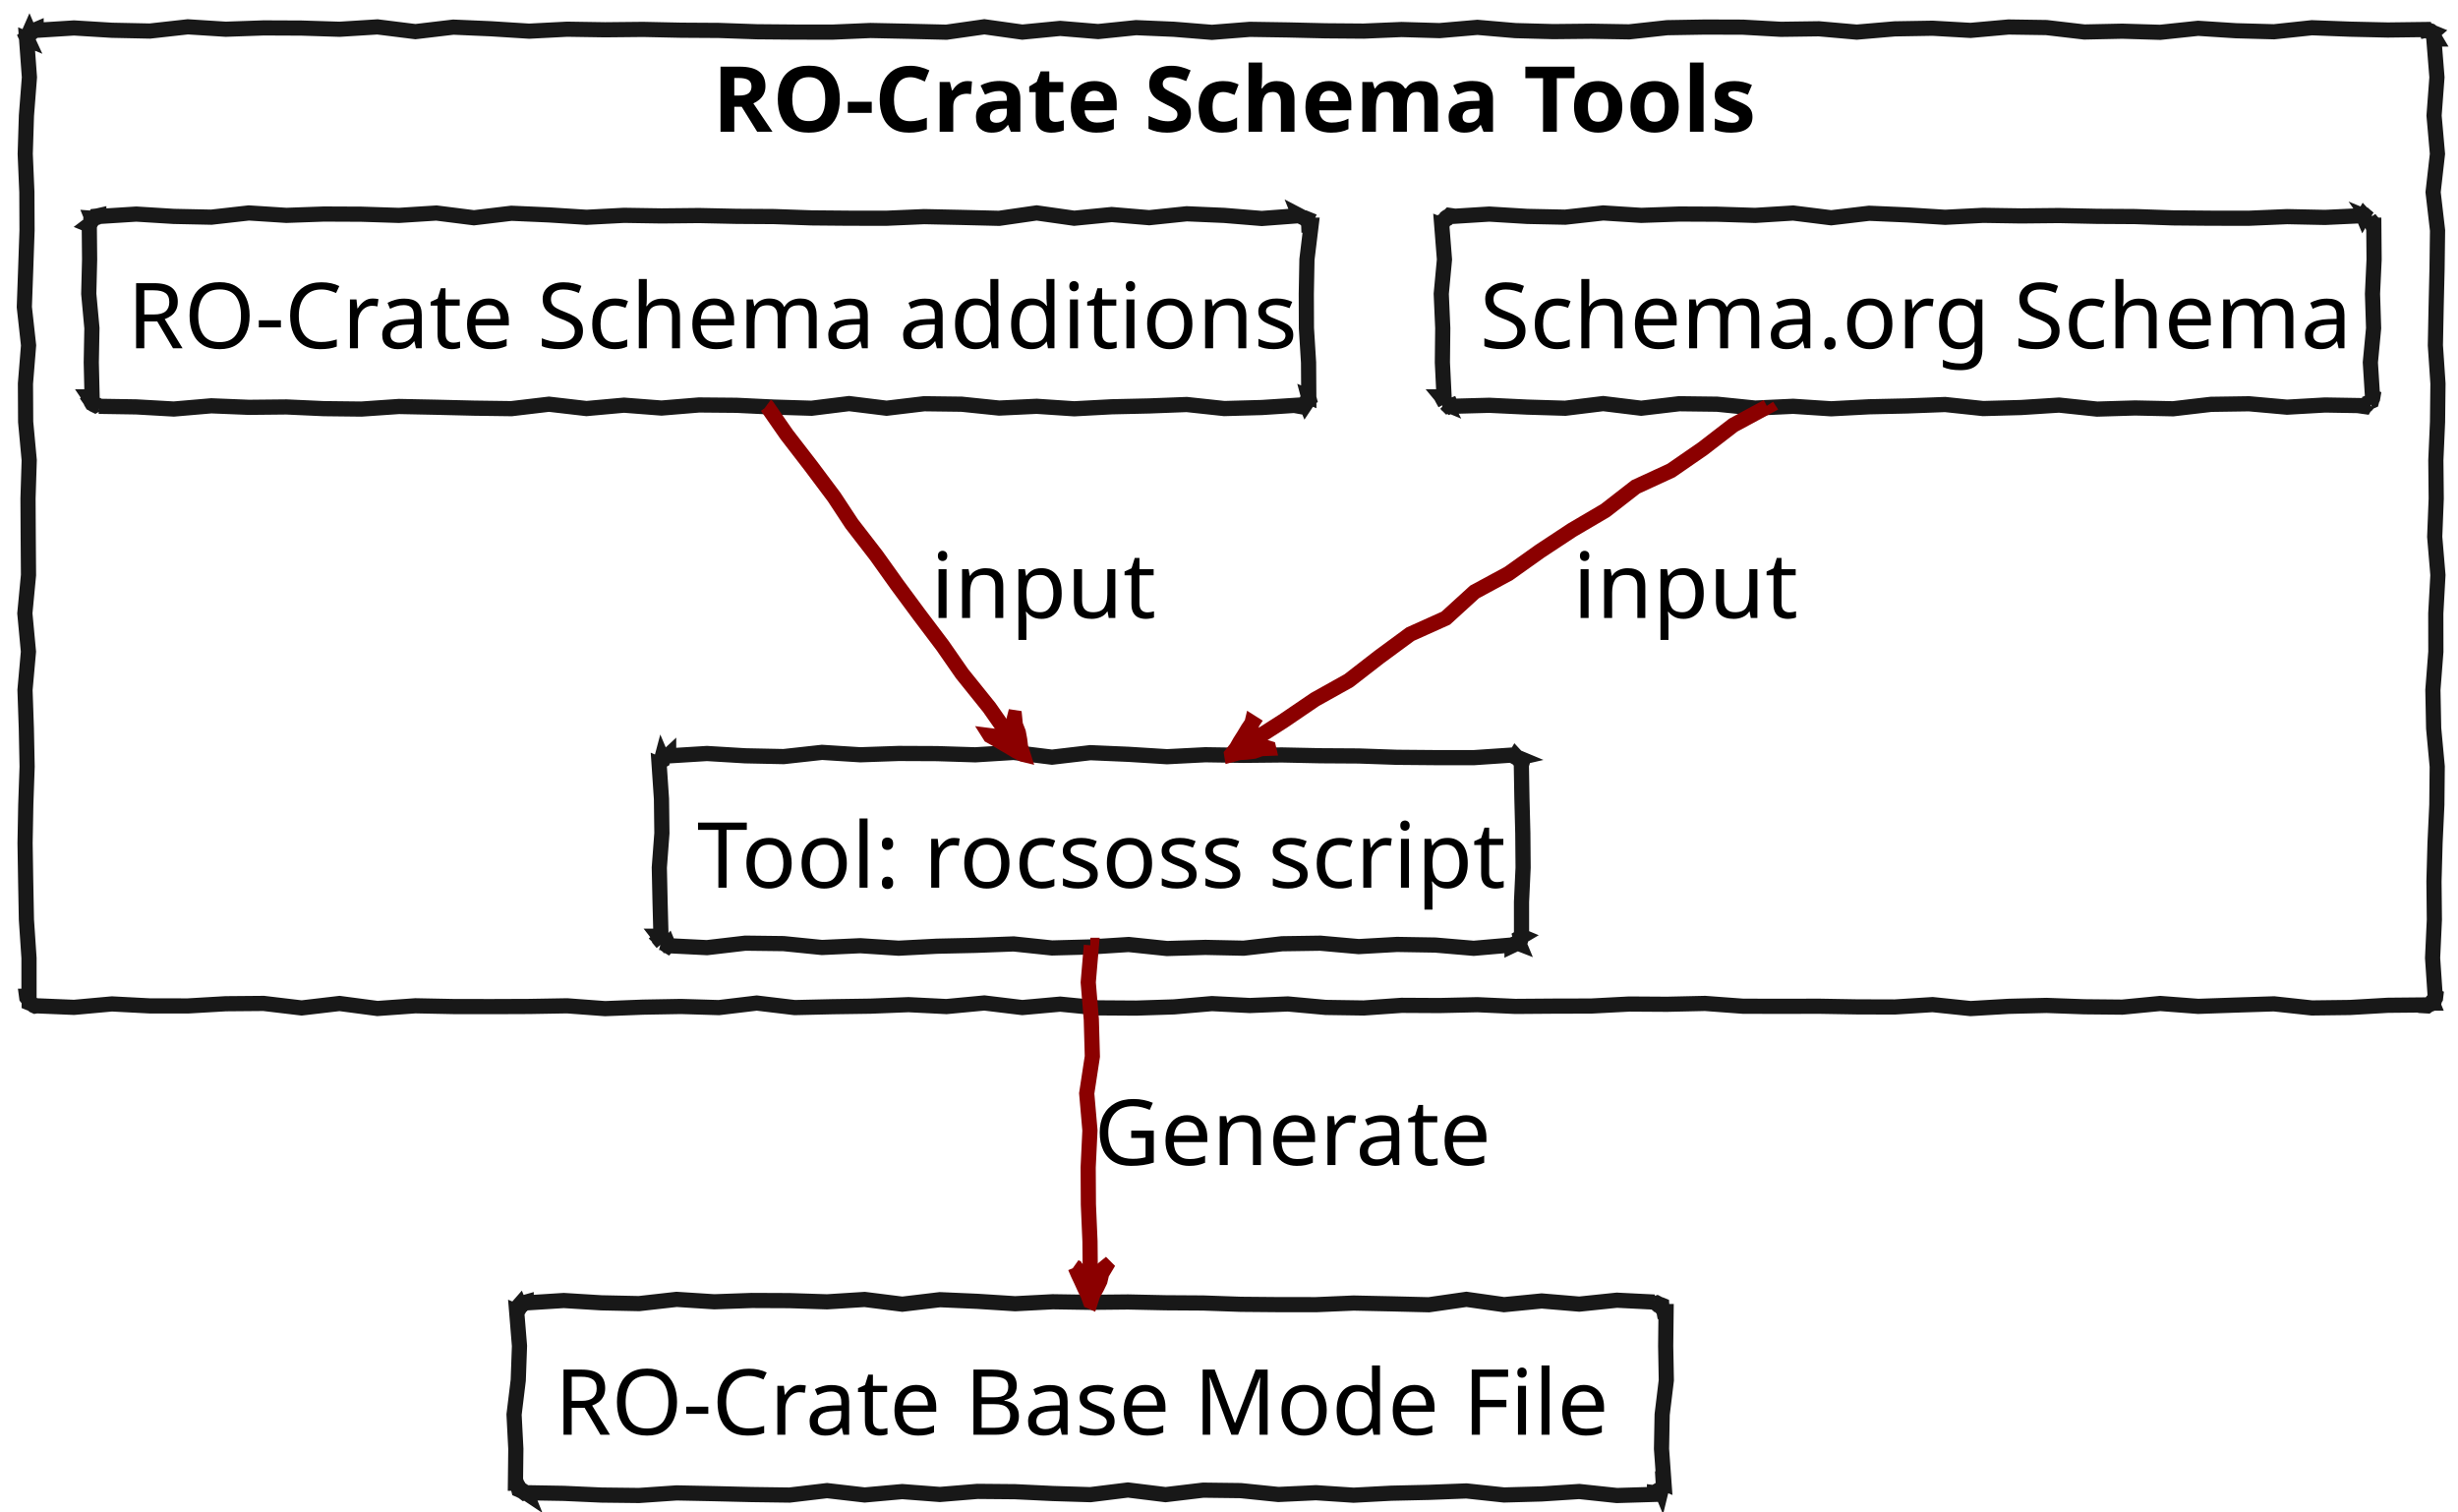
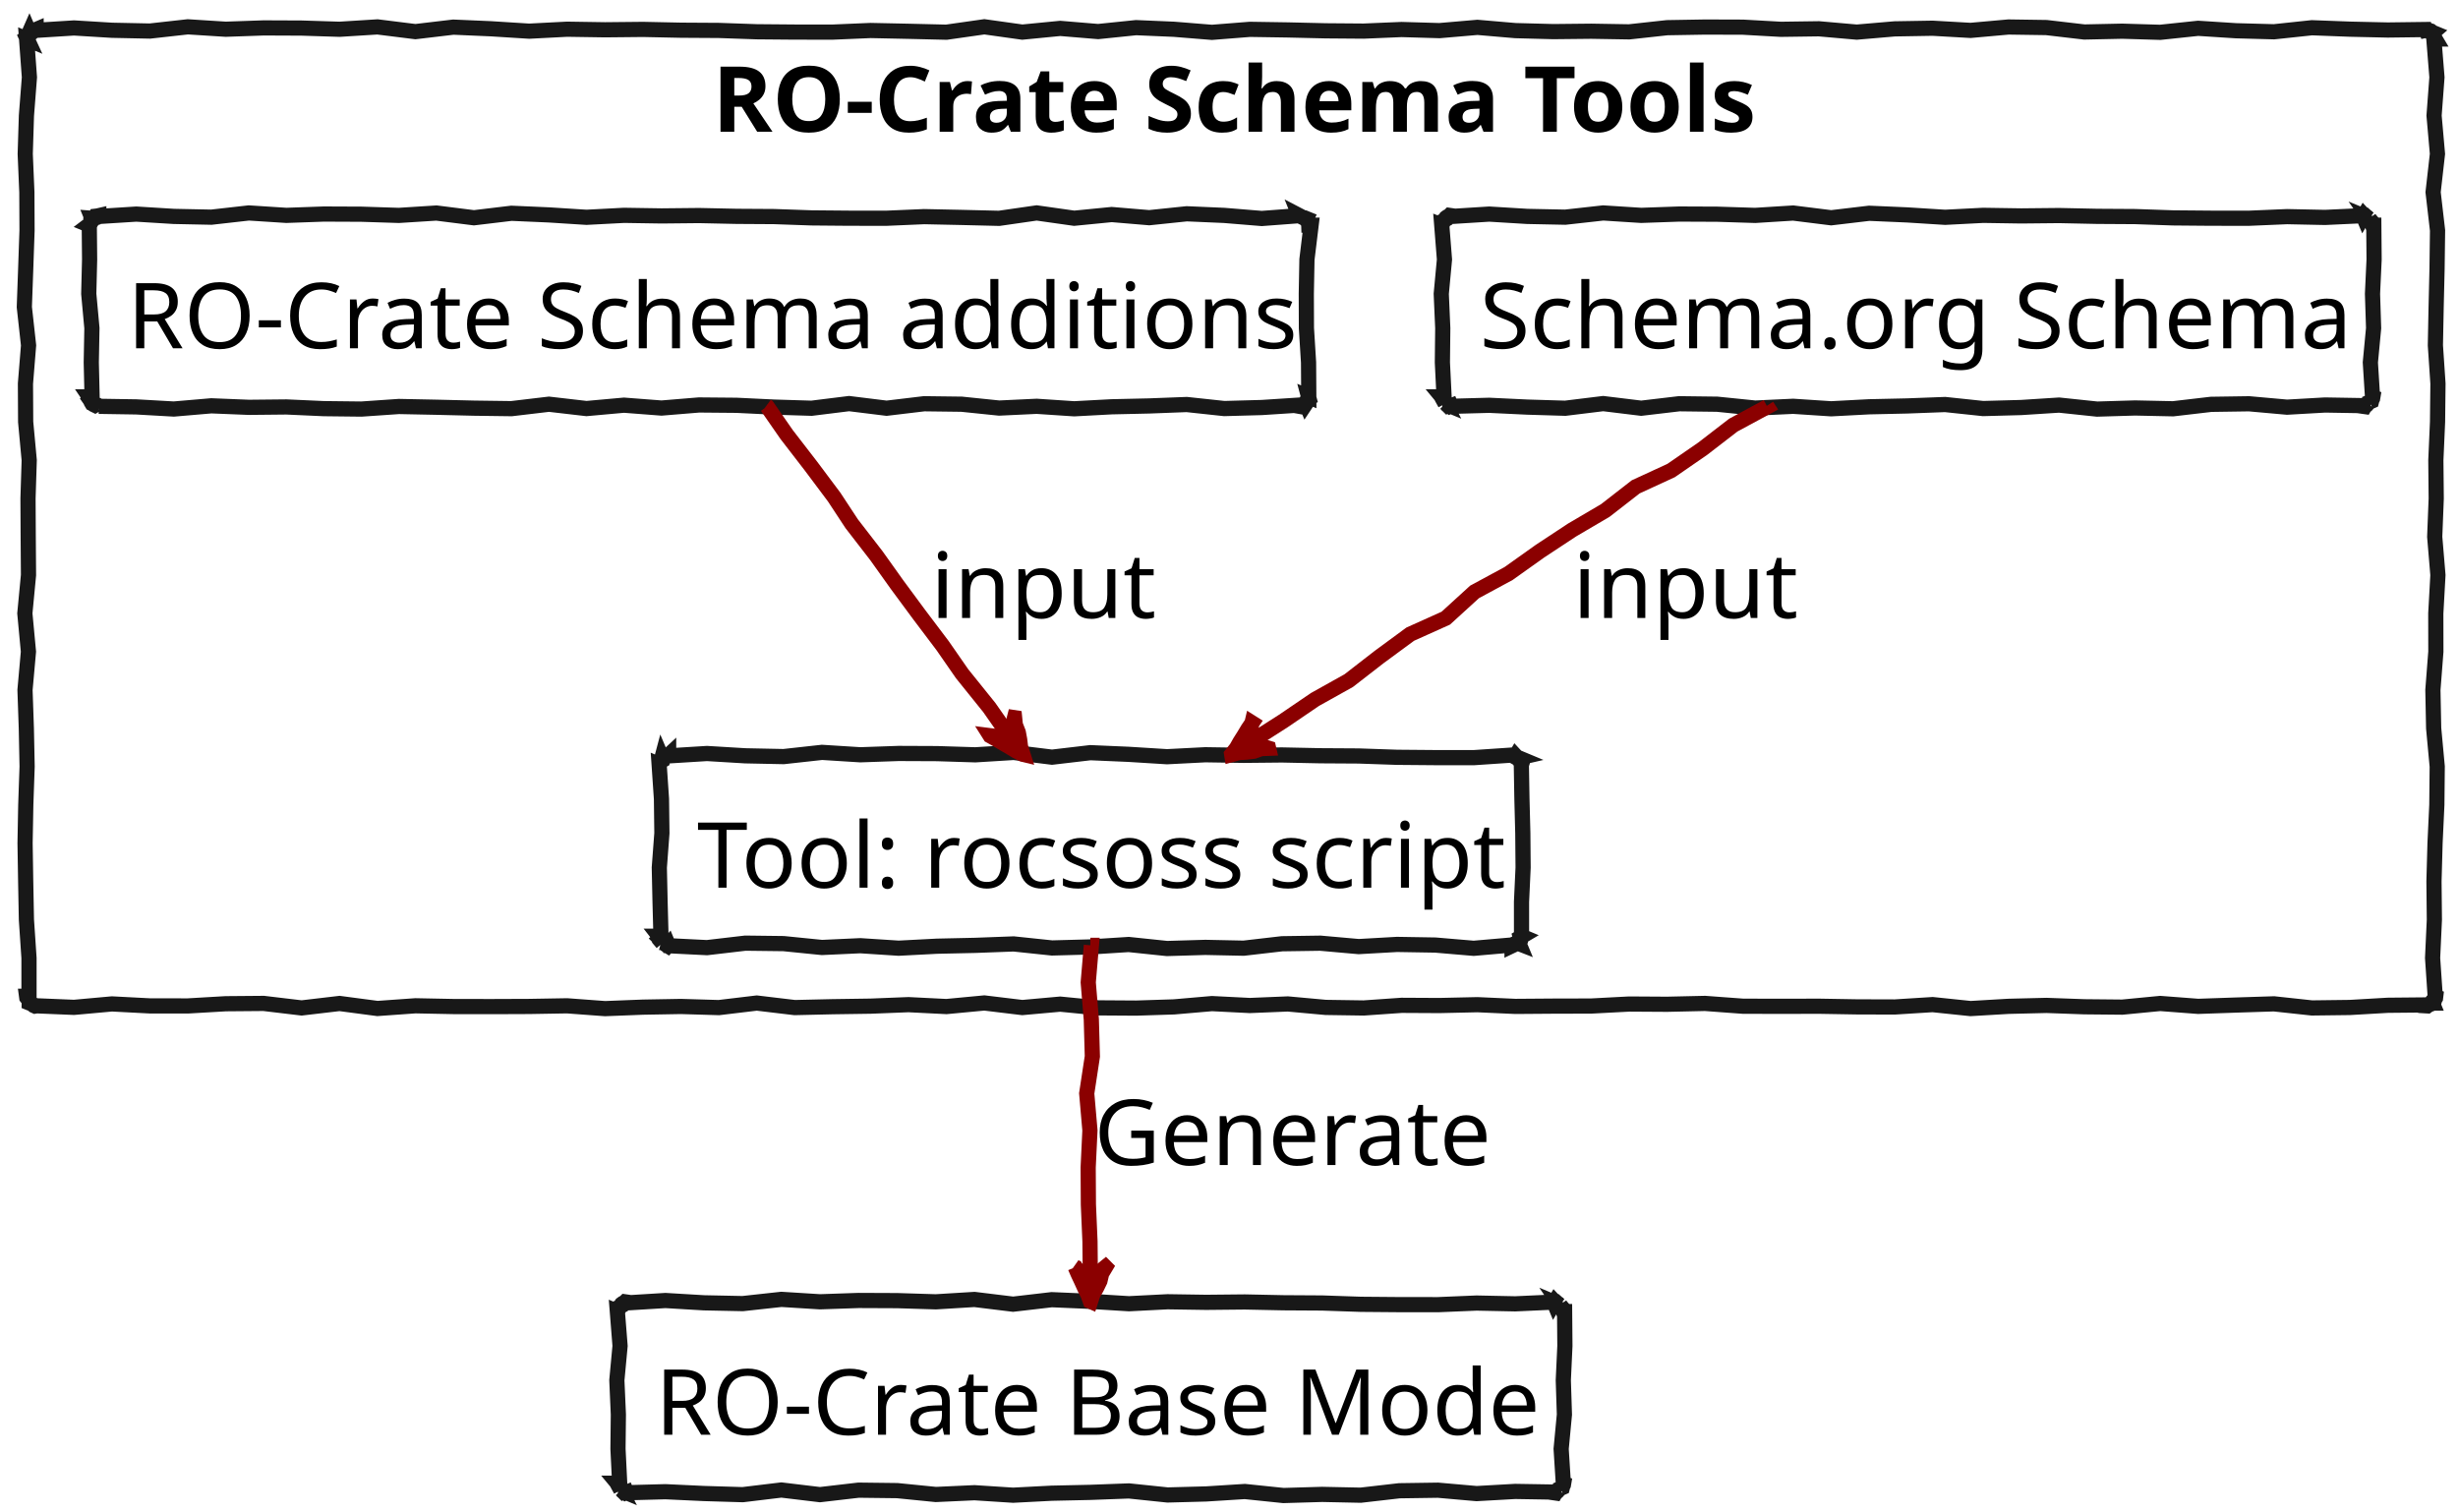
<svg xmlns="http://www.w3.org/2000/svg" contentStyleType="text/css" height="398px" preserveAspectRatio="none" style="width:647px;height:398px;background:#FFFFFF;" version="1.1" viewBox="0 0 647 398" width="647px" zoomAndPan="magnify">
  <defs />
  <g>
    <g id="cluster_tools">
      <polygon fill="none" points="9.5,7.773,9.5,7.984,19.484,7.359,29.468,7.967,39.452,8.173,49.437,7.06,59.421,7.696,69.405,7.347,79.389,7.39,89.373,7.705,99.357,7.082,109.341,8.327,119.325,7.143,129.31,7.576,139.294,8.205,149.278,7.688,159.262,7.842,169.246,7.742,179.23,7.952,189.214,8.013,199.198,8.359,209.183,8.444,219.167,8.453,229.151,8.028,239.135,8.237,249.119,8.476,259.103,7.052,269.087,8.452,279.071,7.477,289.056,8.307,299.04,7.278,309.024,7.705,319.008,8.515,328.992,7.725,338.976,7.879,348.96,8.112,358.944,8.19,368.929,7.769,378.913,8.061,388.897,7.201,398.881,8.058,408.865,8.322,418.849,8.218,428.833,8.386,438.817,7.29,448.802,7.121,458.786,7.152,468.77,7.715,478.754,7.577,488.738,8.455,498.722,7.599,508.706,7.43,518.691,8.002,528.675,7.107,538.659,7.254,548.643,8.422,558.627,8.209,568.611,8.508,578.595,7.452,588.579,8.093,598.563,8.364,608.548,7.301,618.532,7.678,628.516,7.899,638.5,7.773,638.583,7.974,638.853,7.919,639.266,8.209,639.49,8.042,639.828,8.151,640.268,8.506,640.423,8.57,640.193,8.768,640.717,9.278,640.771,9.593,640.771,9.886,641,10.273,640.646,10.273,641.459,20.353,640.701,30.433,641.592,40.513,640.447,50.593,641.617,60.673,641.484,70.753,641.245,80.833,641.047,90.913,641.727,100.993,641.614,111.073,641.169,121.153,641.268,131.233,640.87,141.313,641.716,151.393,641.155,161.473,641.173,171.553,640.392,181.633,640.595,191.713,641.531,201.793,641.43,211.873,640.957,221.953,640.678,232.033,640.781,242.113,640.314,252.193,641,262.273,641.128,262.326,641.081,262.721,640.869,263.048,640.775,263.423,640.372,263.67,640.268,264.041,640.279,264.068,639.865,264.068,639.597,264.422,639.239,264.557,638.924,264.797,638.5,264.773,638.5,264.544,628.516,264.639,618.532,265.217,608.548,265.341,598.563,264.261,588.579,264.58,578.595,264.923,568.611,264.163,558.627,265.127,548.643,265.031,538.659,264.673,528.675,264.916,518.691,265.502,508.706,264.461,498.722,265.088,488.738,265.059,478.754,264.889,468.77,264.914,458.786,264.887,448.802,264.149,438.817,264.373,428.833,264.312,418.849,264.837,408.865,264.862,398.881,264.935,388.897,264.483,378.913,264.706,368.929,264.653,358.944,265.35,348.96,265.2,338.976,264.288,328.992,264.7,319.008,264.196,309.024,265.062,299.04,265.382,289.056,265.318,279.071,264.338,269.087,265.237,259.103,264.031,249.119,264.974,239.135,264.474,229.151,264.87,219.167,265.014,209.183,265.245,199.198,264.053,189.214,265.249,179.23,264.952,169.246,265.129,159.262,265.521,149.278,264.779,139.294,264.949,129.31,264.987,119.325,264.971,109.341,264.773,99.357,265.484,89.373,264.164,79.389,265.339,69.405,264.149,59.421,264.233,49.437,264.813,39.452,264.802,29.468,264.281,19.484,265.187,9.5,264.773,9.514,264.807,9.239,264.851,8.878,264.686,8.382,264.196,8.035,264.065,7.732,264.041,7.692,264.025,7.695,263.733,7.563,263.385,7.386,263.019,7.041,262.583,7,262.273,7.636,262.273,7.634,252.193,6.953,242.113,6.761,232.033,6.599,221.953,6.785,211.873,7.137,201.793,6.932,191.713,6.582,181.633,7.487,171.553,6.541,161.473,7.502,151.393,7.427,141.313,7.372,131.233,7.692,121.153,6.754,111.073,6.699,100.993,7.519,90.913,6.403,80.833,6.766,70.753,7.115,60.673,7.069,50.593,6.641,40.513,6.957,30.433,7.745,20.353,7,10.273,7.2,10.356,6.963,9.844,7.317,9.576,7.281,9.147,7.578,8.856,7.732,8.506,7.77,8.596,8.139,8.489,8.354,8.008,8.844,8.19,9.148,7.923,9.5,7.773" style="stroke:#181818;stroke-width:4.0;" />
      <text fill="#000000" font-family="Chalkduster" font-size="24" font-weight="bold" lengthAdjust="spacing" textLength="273" x="187.5" y="34.688">RO-Crate Schema Tools</text>
    </g>
    <g id="elem_sos">
      <polygon fill="none" points="382,56.773,382,56.984,392,56.359,402,56.967,412,57.173,422,56.06,432,56.696,442,56.347,452,56.39,462,56.705,472,56.082,482,57.327,492,56.143,502,56.576,512,57.205,522,56.688,532,56.842,542,56.742,552,56.952,562,57.013,572,57.359,582,57.444,592,57.453,602,57.028,612,57.237,622,56.773,622.09,56.99,622.262,56.698,622.794,57.275,623.023,57.121,623.482,57.524,623.768,57.506,623.615,57.443,623.893,57.85,624.289,58.307,624.192,58.56,624.386,58.933,624.5,59.273,624.839,59.273,624.916,68.311,624.496,77.348,624.787,86.386,623.928,95.423,624.5,104.461,624.588,104.497,624.522,104.884,624.344,105.225,624.249,105.6,623.765,105.814,623.768,106.229,623.685,106.028,623.335,106.184,623.053,106.504,622.682,106.608,622.441,107.024,622,106.961,622,106.786,612,106.618,602,107.189,592,106.294,582,106.442,572,107.61,562,107.397,552,107.695,542,106.639,532,107.28,522,107.551,512,106.489,502,106.865,492,107.087,482,107.613,472,106.957,462,107.424,452,106.407,442,106.284,432,107.465,422,106.244,412,107.47,402,107.168,392,106.693,382,106.961,381.955,106.852,381.705,106.956,381.255,106.576,381.015,106.704,380.515,106.205,380.232,106.229,380.422,106.308,380.235,105.937,380.015,105.553,379.807,105.174,379.87,104.907,379.5,104.461,380.114,104.461,379.669,95.423,379.768,86.386,379.37,77.348,380.216,68.311,379.5,59.273,379.548,59.293,379.7,58.942,379.606,58.489,379.815,58.161,380.249,57.927,380.232,57.506,380.287,57.638,380.58,57.346,380.898,57.114,381.265,56.999,381.559,56.709,382,56.773" style="stroke:#181818;stroke-width:4.0;" />
      <text fill="#000000" font-family="Chalkduster" font-size="24" lengthAdjust="spacing" textLength="225" x="389.5" y="91.688">Schema.org Schema</text>
    </g>
    <g id="elem_roc">
      <polygon fill="none" points="26,56.773,26,56.984,35.875,56.359,45.75,56.967,55.625,57.173,65.5,56.06,75.375,56.696,85.25,56.347,95.125,56.39,105,56.705,114.875,56.082,124.75,57.327,134.625,56.143,144.5,56.576,154.375,57.205,164.25,56.688,174.125,56.842,184,56.742,193.875,56.952,203.75,57.013,213.625,57.359,223.5,57.444,233.375,57.453,243.25,57.028,253.125,57.237,263,57.476,272.875,56.052,282.75,57.452,292.625,56.477,302.5,57.307,312.375,56.278,322.25,56.705,332.125,57.515,342,56.773,341.994,56.758,342.367,56.952,342.75,57.171,343.114,57.341,343.414,57.358,343.768,57.506,343.856,57.542,343.738,57.786,344.148,58.249,344.376,58.636,344.49,58.977,344.5,59.273,345.113,59.273,344.017,68.311,343.848,77.348,343.879,86.386,344.441,95.423,344.5,104.461,344.44,104.436,344.563,104.901,344.153,105.146,343.955,105.478,343.985,105.904,343.768,106.229,343.683,106.023,343.348,106.215,343.143,106.721,342.763,106.802,342.447,107.041,342,106.961,342,106.639,332.125,107.28,322.25,107.551,312.375,106.489,302.5,106.865,292.625,107.087,282.75,107.613,272.875,106.957,263,107.424,253.125,106.407,243.25,106.284,233.375,107.465,223.5,106.244,213.625,107.47,203.75,107.168,193.875,106.693,184,106.607,174.125,107.42,164.25,106.662,154.375,107.553,144.5,106.408,134.625,107.578,124.75,107.445,114.875,107.206,105,107.008,95.125,107.688,85.25,107.575,75.375,107.13,65.5,107.229,55.625,106.831,45.75,107.677,35.875,107.116,26,106.961,26.022,107.014,25.569,106.627,25.241,106.543,25.007,106.685,24.641,106.507,24.232,106.229,24.219,106.223,23.987,105.834,23.872,105.494,23.582,105.081,23.774,104.867,23.5,104.461,24.24,104.461,24.026,95.423,24.195,86.386,23.363,77.348,23.587,68.311,23.5,59.273,23.381,59.224,23.734,58.956,23.869,58.598,24.11,58.283,24.015,57.83,24.232,57.506,24.215,57.464,24.642,57.496,25.012,57.388,25.227,56.908,25.622,56.86,26,56.773" style="stroke:#181818;stroke-width:4.0;" />
      <text fill="#000000" font-family="Chalkduster" font-size="24" lengthAdjust="spacing" textLength="301" x="33.5" y="91.688">RO-Crate Schema additions</text>
    </g>
    <g id="elem_rocsoss">
      <polygon fill="none" points="176,198.773,176,198.984,186.091,198.359,196.182,198.967,206.273,199.173,216.364,198.06,226.454,198.696,236.546,198.347,246.636,198.39,256.727,198.705,266.818,198.082,276.909,199.327,287,198.143,297.091,198.576,307.182,199.205,317.273,198.688,327.364,198.842,337.454,198.742,347.546,198.952,357.636,199.013,367.727,199.359,377.818,199.445,387.909,199.453,398,198.773,398.033,198.852,398.413,199.063,398.797,199.283,398.969,198.991,399.501,199.568,399.768,199.506,399.676,199.468,400.079,199.927,399.908,200.15,400.186,200.558,400.582,201.014,400.5,201.273,400.451,201.273,400.605,210.311,400.839,219.348,400.916,228.386,400.496,237.423,400.5,246.461,400.589,246.498,400.177,246.742,400.295,247.204,400.229,247.591,400.051,247.932,399.768,248.229,399.846,248.417,399.353,248.226,398.978,248.321,398.628,248.477,398.346,248.796,398,248.961,398,248.764,387.909,249.642,377.818,248.786,367.727,248.618,357.636,249.189,347.546,248.294,337.454,248.442,327.364,249.61,317.273,249.397,307.182,249.695,297.091,248.639,287,249.28,276.909,249.551,266.818,248.488,256.727,248.865,246.636,249.087,236.546,249.613,226.454,248.957,216.364,249.423,206.273,248.407,196.182,248.284,186.091,249.465,176,248.961,175.909,248.74,175.711,248.971,175.319,248.732,174.905,248.439,174.541,248.266,174.232,248.229,174.374,248.287,173.994,247.837,174.122,247.597,173.623,247.097,173.837,246.893,173.5,246.461,173.984,246.461,173.745,237.423,173.547,228.386,174.227,219.348,174.114,210.311,173.5,201.273,173.552,201.295,173.729,200.954,173.753,200.55,174.16,200.304,174.133,199.879,174.232,199.506,174.254,199.559,174.508,199.172,174.888,199.088,175.361,199.23,175.701,199.052,176,198.773" style="stroke:#181818;stroke-width:4.0;" />
      <text fill="#000000" font-family="Chalkduster" font-size="24" lengthAdjust="spacing" textLength="207" x="183.5" y="233.688">Tool: rocsoss script</text>
    </g>
    <g id="elem_rop">
-       <polygon fill="none" points="138.5,342.773,138.5,342.984,148.4,342.359,158.3,342.967,168.2,343.173,178.1,342.06,188,342.696,197.9,342.347,207.8,342.39,217.7,342.705,227.6,342.082,237.5,343.327,247.4,342.143,257.3,342.576,267.2,343.205,277.1,342.688,287,342.842,296.9,342.741,306.8,342.952,316.7,343.013,326.6,343.359,336.5,343.445,346.4,343.453,356.3,343.028,366.2,343.237,376.1,343.476,386,342.052,395.9,343.452,405.8,342.477,415.7,343.307,425.6,342.278,435.5,342.773,435.491,342.752,435.948,343.148,436.201,343.051,436.574,343.245,436.957,343.464,437.268,343.506,437.396,343.559,437.413,343.859,437.649,344.249,437.531,344.493,437.941,344.956,438,345.273,438.548,345.273,438.445,354.311,438.613,363.348,437.517,372.386,437.348,381.423,438,390.461,437.809,390.382,437.835,390.807,437.647,391.143,437.771,391.608,437.36,391.853,437.268,392.229,437.224,392.123,436.943,392.445,436.476,392.316,436.141,392.508,435.936,393.014,435.5,392.961,435.5,393.397,425.6,393.695,415.7,392.639,405.8,393.28,395.9,393.551,386,392.488,376.1,392.865,366.2,393.087,356.3,393.613,346.4,392.957,336.5,393.423,326.6,392.407,316.7,392.284,306.8,393.465,296.9,392.244,287,393.47,277.1,393.168,267.2,392.693,257.3,392.607,247.4,393.42,237.5,392.662,227.6,393.553,217.7,392.408,207.8,393.578,197.9,393.445,188,393.206,178.1,393.008,168.2,393.688,158.3,393.575,148.4,393.13,138.5,392.961,138.534,393.043,138.13,392.774,137.884,392.889,137.459,392.569,137.108,392.428,136.732,392.229,136.545,392.151,136.461,391.824,136.603,391.589,136.425,391.223,136.133,390.809,136,390.461,135.678,390.461,135.781,381.423,135.314,372.386,136.415,363.348,136.74,354.311,136,345.273,136.162,345.341,136.361,345.009,136.251,344.549,136.466,344.224,136.466,343.81,136.732,343.506,136.768,343.593,137.117,343.435,137.51,343.383,137.764,342.996,138.129,342.878,138.5,342.773" style="stroke:#181818;stroke-width:4.0;" />
-       <text fill="#000000" font-family="Chalkduster" font-size="24" lengthAdjust="spacing" textLength="275" x="146" y="377.688">RO-Crate Base Mode File</text>
+       <polygon fill="none" points="165,342.773,165,342.984,175.167,342.359,185.333,342.967,195.5,343.173,205.667,342.06,215.833,342.696,226,342.347,236.167,342.39,246.333,342.705,256.5,342.082,266.667,343.327,276.833,342.143,287,342.576,297.167,343.205,307.333,342.688,317.5,342.842,327.667,342.741,337.833,342.952,348,343.013,358.167,343.359,368.333,343.445,378.5,343.453,388.667,343.028,398.833,343.237,409,342.773,409.09,342.99,409.262,342.698,409.794,343.275,410.023,343.122,410.482,343.524,410.768,343.506,410.615,343.442,410.893,343.851,411.289,344.307,411.192,344.56,411.386,344.933,411.5,345.273,411.839,345.273,411.916,354.311,411.496,363.348,411.787,372.386,410.928,381.423,411.5,390.461,411.588,390.497,411.522,390.884,411.344,391.225,411.249,391.6,410.765,391.813,410.768,392.229,410.685,392.028,410.335,392.184,410.053,392.503,409.682,392.608,409.44,393.024,409,392.961,409,392.786,398.833,392.618,388.667,393.189,378.5,392.294,368.333,392.442,358.167,393.61,348,393.397,337.833,393.695,327.667,392.639,317.5,393.28,307.333,393.551,297.167,392.488,287,392.865,276.833,393.087,266.667,393.613,256.5,392.957,246.333,393.423,236.167,392.407,226,392.284,215.833,393.465,205.667,392.244,195.5,393.47,185.333,393.168,175.167,392.693,165,392.961,164.955,392.852,164.705,392.956,164.255,392.576,164.015,392.704,163.515,392.205,163.232,392.229,163.422,392.308,163.235,391.937,163.015,391.553,162.807,391.174,162.87,390.907,162.5,390.461,163.114,390.461,162.669,381.423,162.768,372.386,162.37,363.348,163.216,354.311,162.5,345.273,162.548,345.293,162.7,344.942,162.606,344.489,162.815,344.161,163.249,343.927,163.232,343.506,163.287,343.638,163.58,343.346,163.898,343.114,164.265,342.999,164.559,342.709,165,342.773" style="stroke:#181818;stroke-width:4.0;" />
+       <text fill="#000000" font-family="Chalkduster" font-size="24" lengthAdjust="spacing" textLength="229" x="172.5" y="377.688">RO-Crate Base Mode</text>
    </g>
    <g id="link_sos_rocsoss">
      <path d="M465.04,106.843 L465.193,107.078 L456.25,111.908 L448.204,118.114 L439.866,123.872 L430.568,128.155 L422.542,134.393 L413.8,139.53 L405.343,145.106 L397.084,150.985 L388.143,155.816 L380.56,162.735 L371.211,166.939 L363.037,172.95 L355.007,179.18 L346.142,184.129 L337.766,189.828 L329.228,195.28 " fill="none" style="stroke:#8B0000;stroke-width:4.0;" />
      <polygon fill="#8B0000" points="324.2,198.553,324.211,198.623,326.123,198.105,328.1,197.994,330.056,197.75,331.942,197.072,333.925,196.995,333.919,196.969,332.788,196.622,331.684,196.402,330.599,196.271,329.449,195.834,328.39,195.825,328.571,195.863,328.418,194.675,328.793,193.598,329.233,192.534,329.298,191.392,329.56,190.291,329.579,190.303,328.479,191.937,327.466,193.628,326.411,195.292,325.436,197.007,324.2,198.553" style="stroke:#8B0000;stroke-width:4.0;" />
      <text fill="#000000" font-family="Chalkduster" font-size="24" lengthAdjust="spacing" textLength="54" x="414" y="162.688">input</text>
    </g>
    <g id="link_roc_rocsoss">
      <path d="M201.71,106.843 L201.936,107.01 L207.075,114.414 L213.538,122.792 L219.57,130.853 L224.185,137.871 L230.678,146.272 L236.114,153.894 L241.971,161.826 L248.12,169.973 L253.261,177.379 L260.408,186.26 L265.624,193.721 " fill="none" style="stroke:#8B0000;stroke-width:4.0;" />
      <polygon fill="#8B0000" points="269.18,198.553,269.248,198.569,268.623,196.6,268.398,194.719,268.043,192.81,267.258,190.807,267.068,188.934,267.042,188.93,266.757,190.031,266.601,191.151,266.535,192.286,266.159,193.373,266.217,194.526,266.245,194.709,265.067,194.148,263.97,194.12,262.883,194.158,261.738,193.817,260.624,193.675,260.636,193.695,262.33,194.641,264.076,195.678,265.797,196.671,267.566,197.747,269.18,198.553" style="stroke:#8B0000;stroke-width:4.0;" />
      <text fill="#000000" font-family="Chalkduster" font-size="24" lengthAdjust="spacing" textLength="54" x="245" y="162.688">input</text>
    </g>
    <g id="link_rocsoss_rop">
      <path d="M287,248.863 L287.28,248.863 L286.448,258.608 L287.258,268.352 L287.533,278.097 L286.049,287.841 L286.896,297.586 L286.431,307.33 L286.489,317.075 L286.909,326.819 L287,336.563 " fill="none" style="stroke:#8B0000;stroke-width:4.0;" />
      <polygon fill="#8B0000" points="287,342.563,287.064,342.592,287.674,340.707,288.659,338.99,289.522,337.217,289.983,335.267,291,333.563,290.982,333.545,290.099,334.263,289.31,335.073,288.584,335.947,287.637,336.601,287,337.563,287.13,337.694,286.051,336.615,285.353,335.917,284.702,335.265,283.78,334.343,283,333.563,283.021,333.573,283.79,335.359,284.654,337.188,285.473,338.996,286.378,340.843,287,342.563" style="stroke:#8B0000;stroke-width:4.0;" />
      <text fill="#000000" font-family="Chalkduster" font-size="24" lengthAdjust="spacing" textLength="100" x="288" y="306.688">Generate</text>
    </g>
  </g>
</svg>
